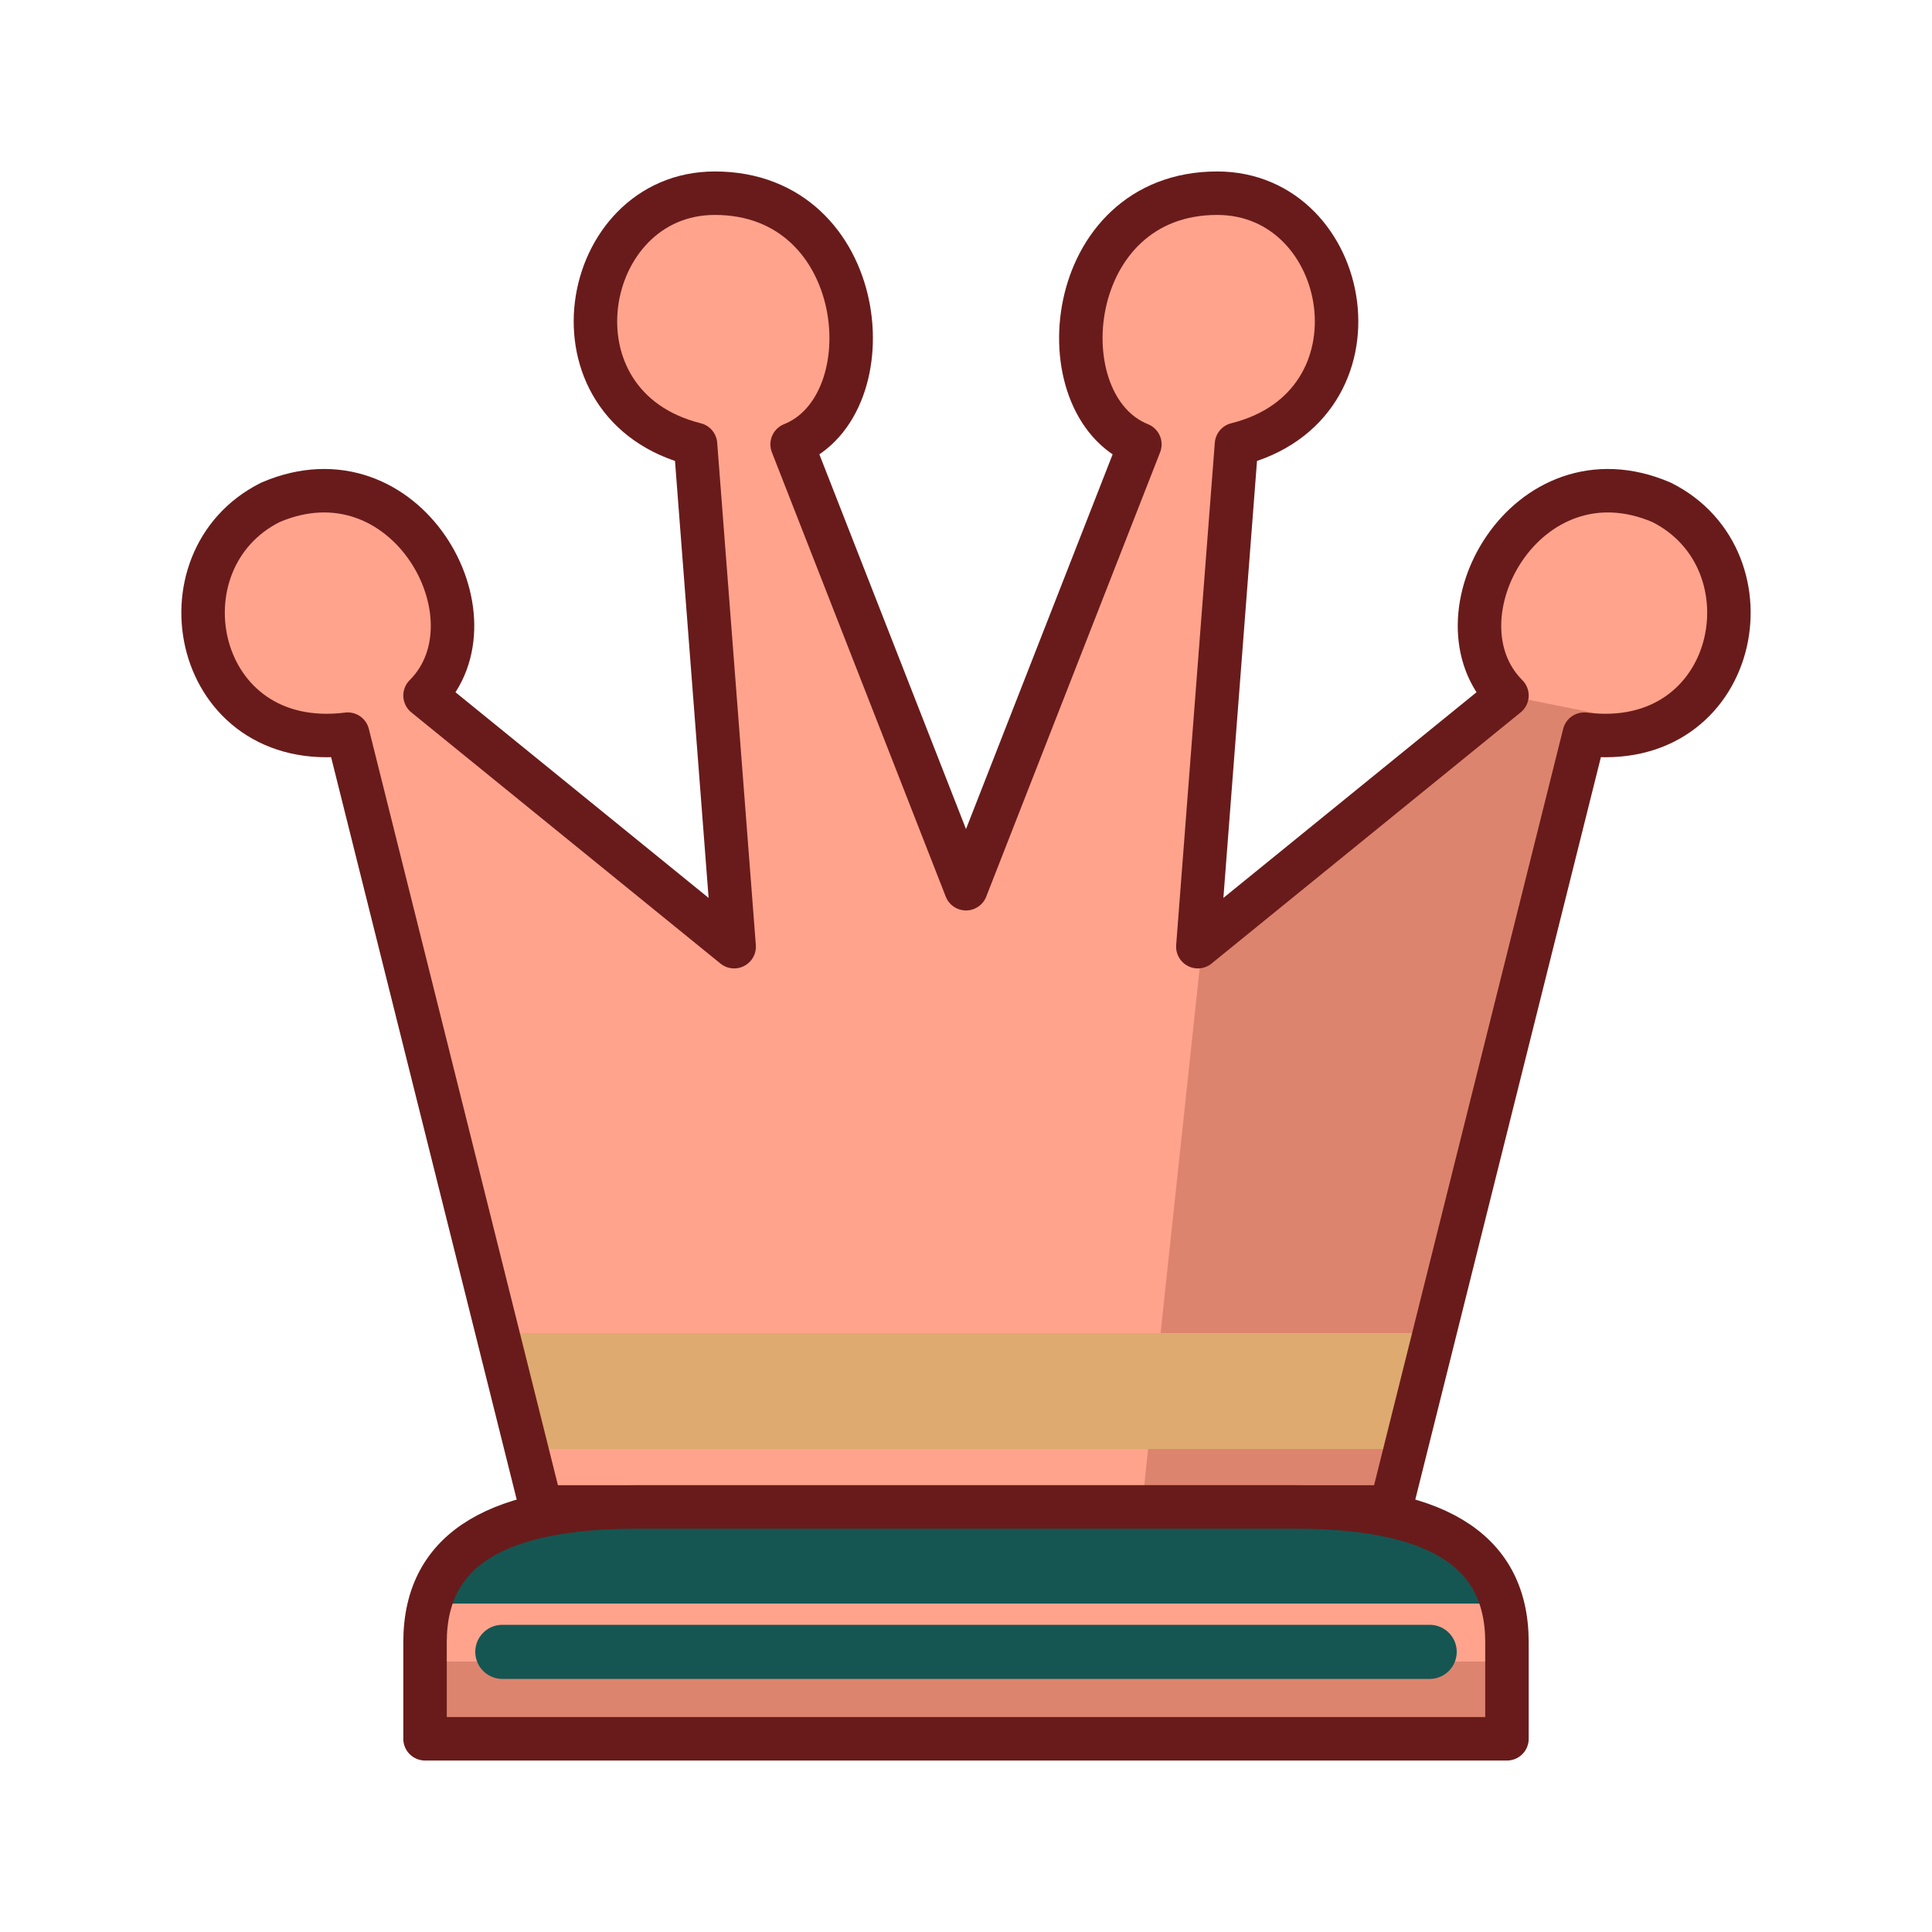
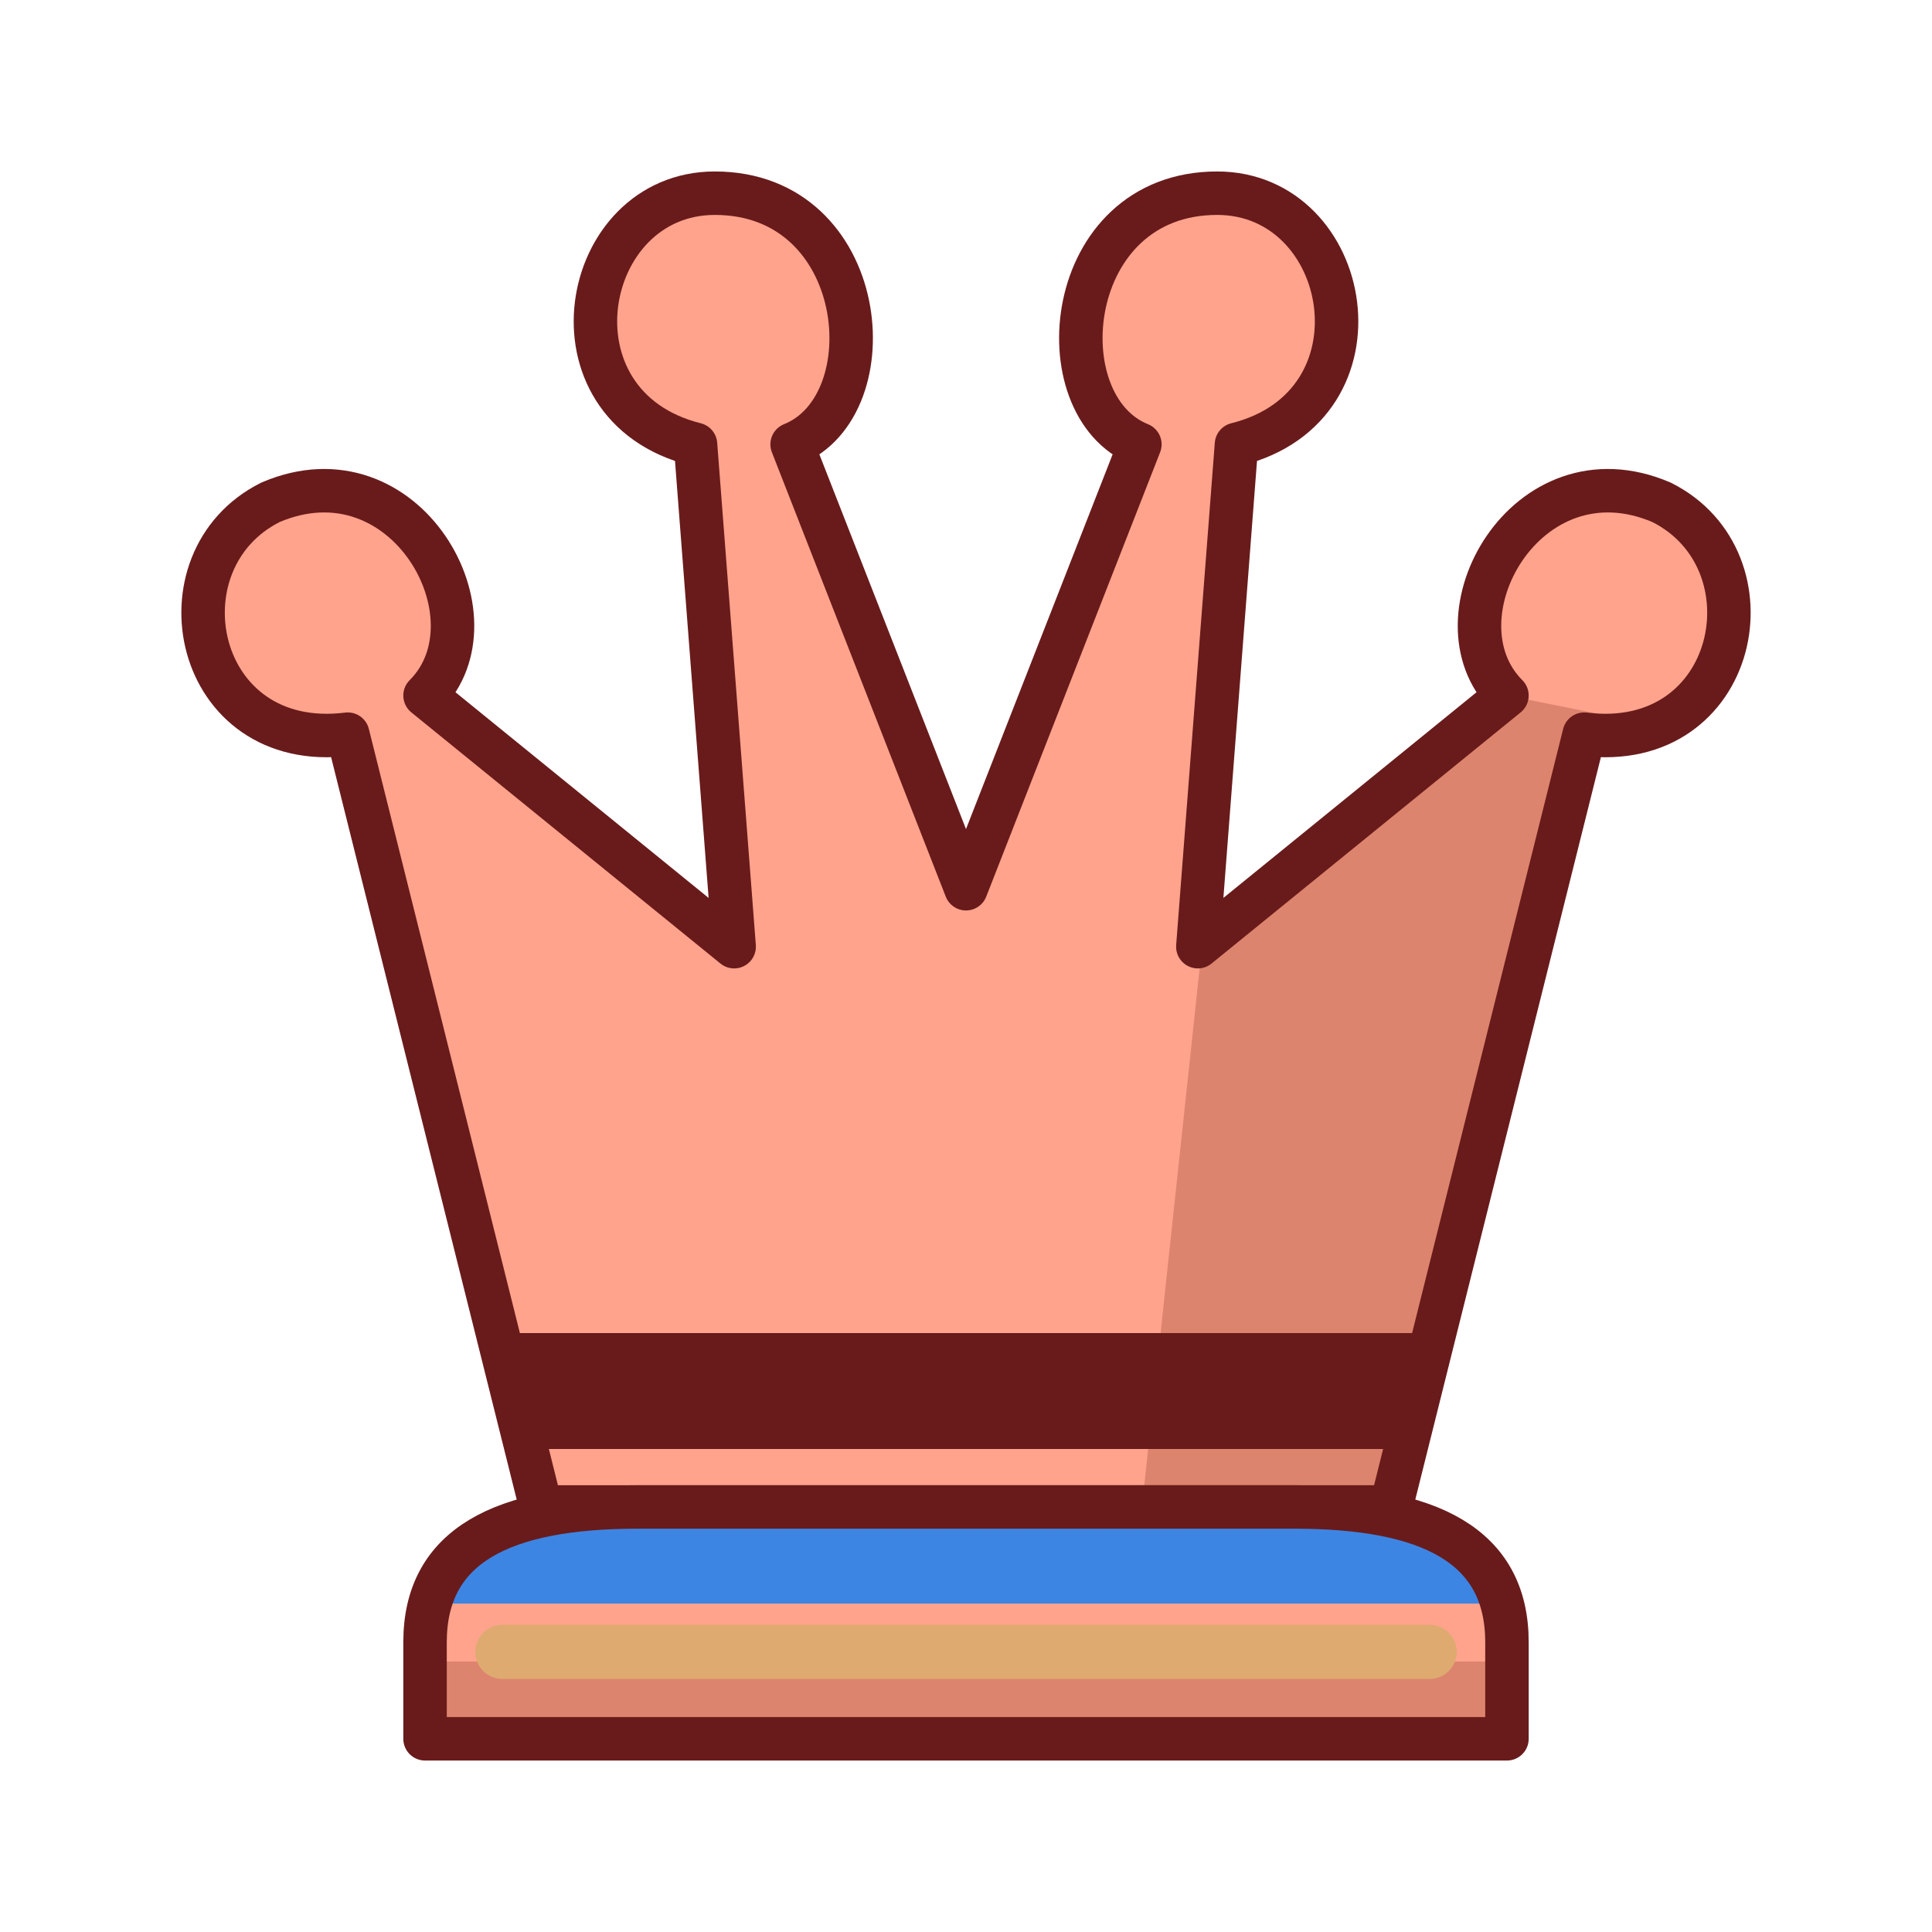
<svg xmlns="http://www.w3.org/2000/svg" viewBox="0 -1 100 100">
  <g fill="#FFA38D" stroke="#691B1B" stroke-width="2.25" stroke-linejoin="round" stroke-linecap="round">
    <path d="M28 77 L18 37 C10 38 8 28 14 25 C21 22 26 31 22 35 L38 48 L36 22 C28 20 30 9 37 9 C45 9 46 20 41 22 L50 45 L59 22 C54 20 55 9 63 9 C70 9 72 20 64 22 L62 48 L78 35 C74 31 79 22 86 25 C92 28 90 38 82 37 L72 77 Z" fill="#FFA38D" stroke="none" fill-rule="evenodd" />
    <defs>
      <clipPath id="s8">
        <path d="M28 77 L18 37 C10 38 8 28 14 25 C21 22 26 31 22 35 L38 48 L36 22 C28 20 30 9 37 9 C45 9 46 20 41 22 L50 45 L59 22 C54 20 55 9 63 9 C70 9 72 20 64 22 L62 48 L78 35 C74 31 79 22 86 25 C92 28 90 38 82 37 L72 77 Z" clip-rule="evenodd" />
      </clipPath>
    </defs>
    <path d="M65 22 L62 48 L78 35 L83 36 L72 78 H59 Z" fill="#DD846E" stroke="none" clip-path="url(#s8)" />
    <g stroke="none" clip-path="url(#s8)">
-       <path d="M10 68 H90 V74 H10 Z" fill="#DEAA70" />
-       <path d="M10 78 H90 V82 H10 Z" fill="#155653" />
+       <path d="M10 68 H90 V74 H10 Z" fill="#691B1B" />
+       <path d="M10 78 H90 V82 H10 Z" fill="#3D85E3" />
    </g>
    <path d="M28 77 L18 37 C10 38 8 28 14 25 C21 22 26 31 22 35 L38 48 L36 22 C28 20 30 9 37 9 C45 9 46 20 41 22 L50 45 L59 22 C54 20 55 9 63 9 C70 9 72 20 64 22 L62 48 L78 35 C74 31 79 22 86 25 C92 28 90 38 82 37 L72 77 Z" fill="none" />
    <path d="M22 89 V84 C22 79 26 77 33 77 H67 C74 77 78 79 78 84 V89 Z" fill="#FFA38D" stroke="none" fill-rule="evenodd" />
    <defs>
      <clipPath id="s9">
        <path d="M22 89 V84 C22 79 26 77 33 77 H67 C74 77 78 79 78 84 V89 Z" clip-rule="evenodd" />
      </clipPath>
    </defs>
    <path d="M21 85 H79 V90 H21 Z" fill="#DD846E" stroke="none" clip-path="url(#s9)" />
    <g stroke="none" clip-path="url(#s9)">
-       <path d="M10 68 H90 V74 H10 Z" fill="#DEAA70" />
-       <path d="M10 78 H90 V82 H10 Z" fill="#155653" />
+       <path d="M10 68 H90 V74 H10 Z" fill="#691B1B" />
+       <path d="M10 78 H90 V82 H10 Z" fill="#3D85E3" />
    </g>
    <path d="M22 89 V84 C22 79 26 77 33 77 H67 C74 77 78 79 78 84 V89 Z" fill="none" />
-     <path d="M26 84.5 H74" fill="none" stroke="#155653" stroke-width="2.8" stroke-linecap="round" />
+     <path d="M26 84.5 H74" fill="none" stroke="#DEAA70" stroke-width="2.8" stroke-linecap="round" />
  </g>
</svg>
